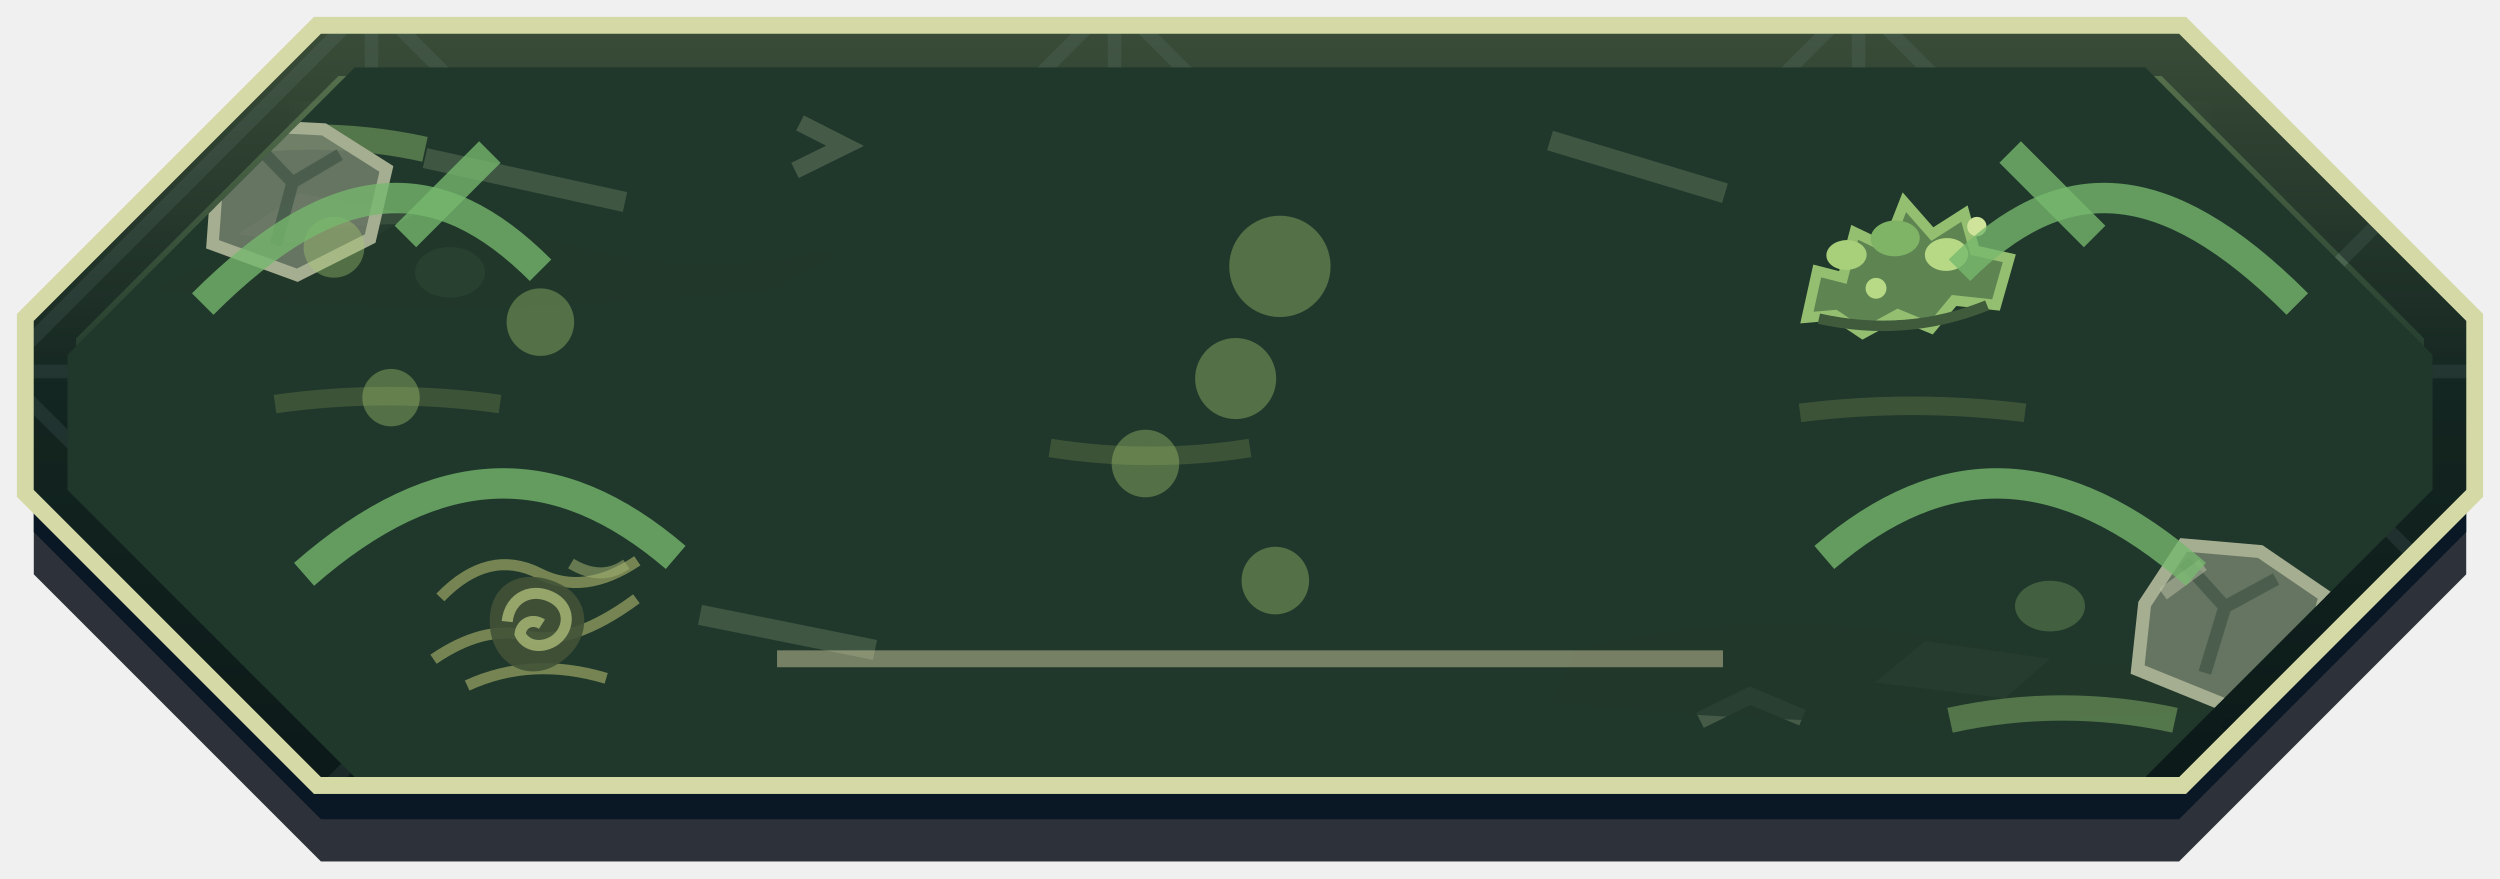
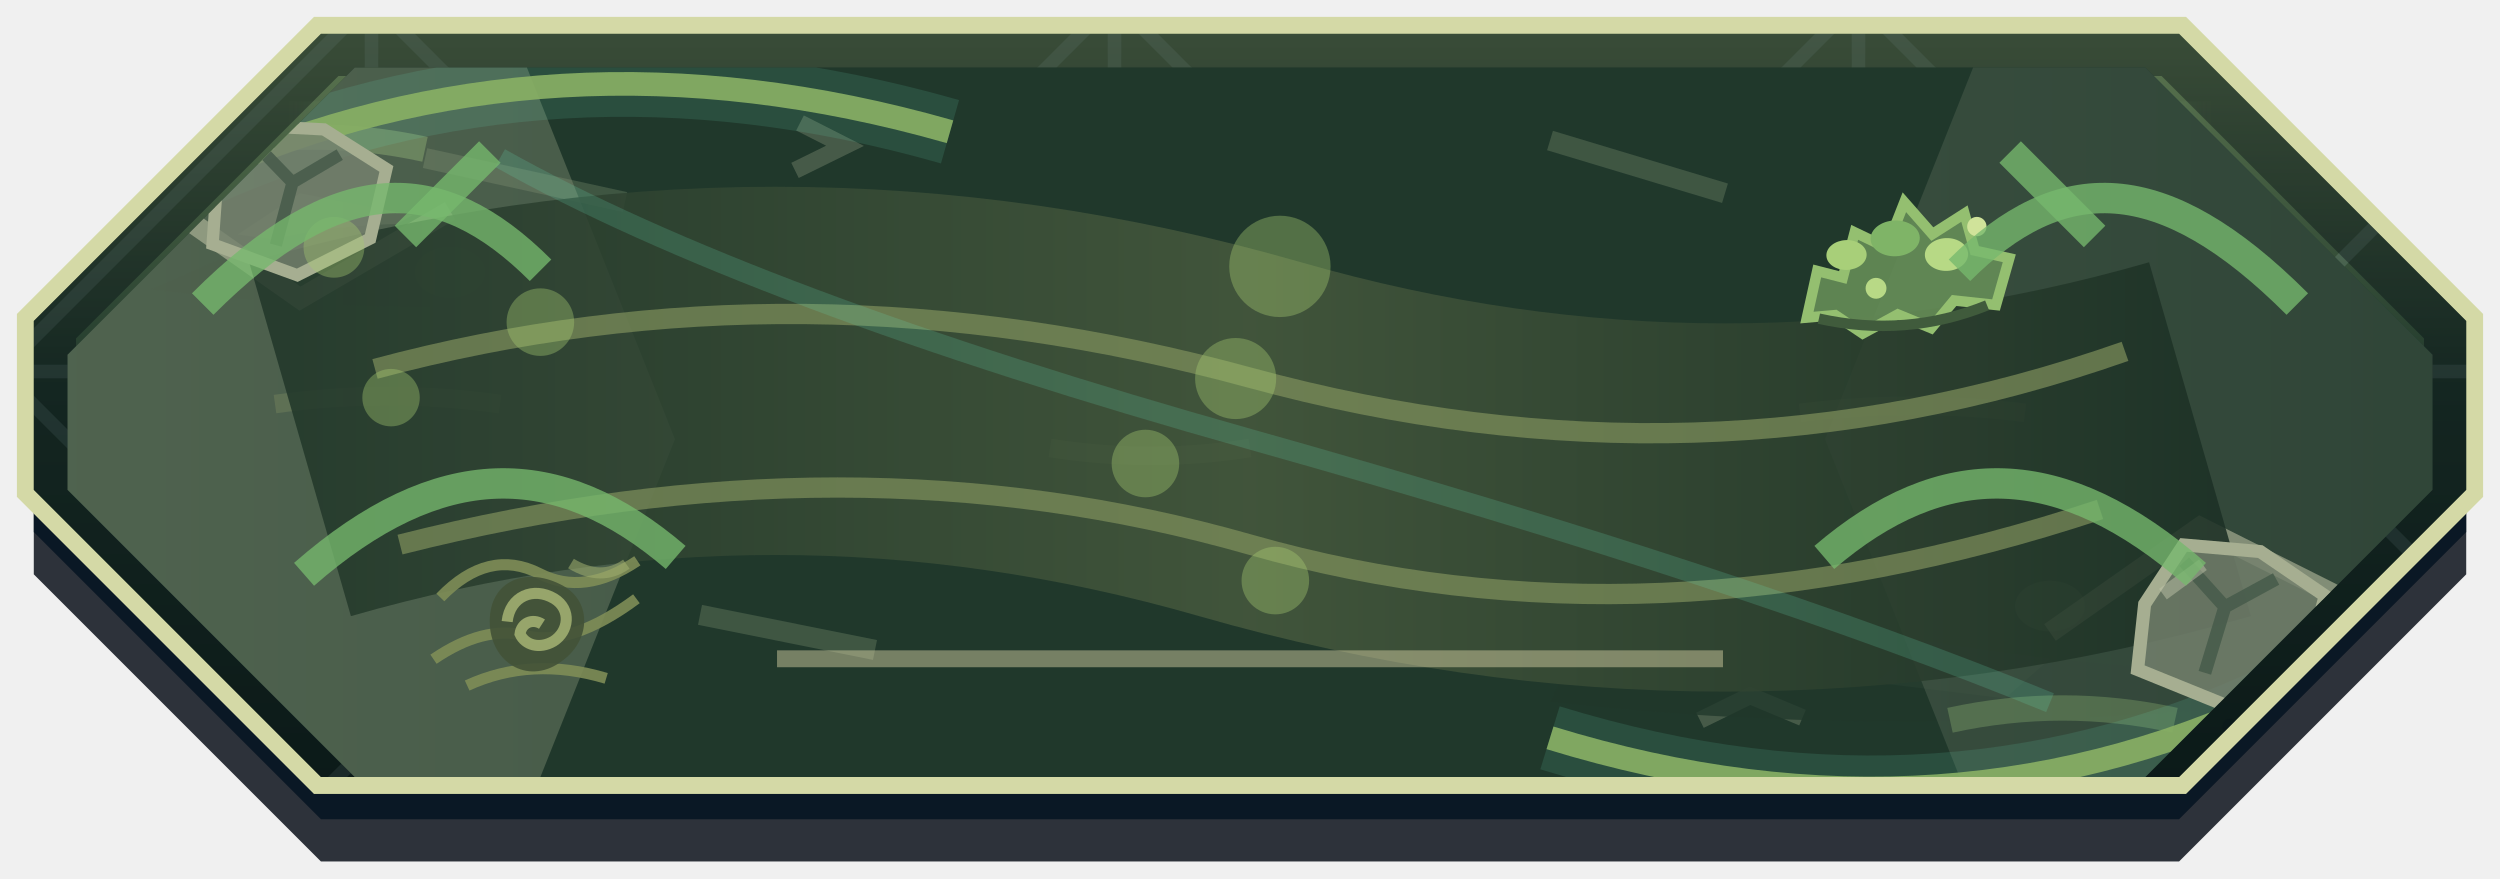
<svg xmlns="http://www.w3.org/2000/svg" width="296" height="104" viewBox="0 0 148 52" role="img" aria-label="M7 tab normal" data-style="m11-enchanted-forest@0.1.0" data-geometry-shape="chamfered-angular" data-corner-radius="2" data-end-cap-depth="17">
  <defs>
    <linearGradient id="m11-tab-148x52-normal-plate" x1="0" y1="0" x2="0" y2="1">
      <stop offset="0" stop-color="#5C7650" />
      <stop offset=".48" stop-color="#20382B" />
      <stop offset="1" stop-color="#13251E" />
    </linearGradient>
    <linearGradient id="m11-tab-148x52-normal-primary" x1="0" y1="0" x2="0" y2="1">
      <stop offset="0" stop-color="#F1E8C8" />
      <stop offset=".45" stop-color="#66D9B2" />
      <stop offset="1" stop-color="#2A856F" />
    </linearGradient>
    <linearGradient id="m11-tab-148x52-normal-energy" x1="0" y1="0" x2="1" y2="0">
      <stop offset="0" stop-color="#B8E0A5" stop-opacity="0" />
      <stop offset=".5" stop-color="#B8E0A5" stop-opacity=".86" />
      <stop offset="1" stop-color="#B8E0A5" stop-opacity="0" />
    </linearGradient>
    <pattern id="m11-tab-148x52-normal-grain" width="28" height="28" patternUnits="userSpaceOnUse">
      <circle cx="5" cy="7" r=".6" fill="#FFFFFF" fill-opacity=".12" />
      <circle cx="20" cy="15" r=".45" fill="#061321" fill-opacity=".2" />
    </pattern>
    <pattern id="m11-tab-148x52-normal-plate-pattern" width="44" height="44" patternUnits="userSpaceOnUse">
      <path d="M0 22H44M22 0V44M0 22L22 0 44 22 22 44Z" fill="none" stroke="#D8FBFF" stroke-opacity=".12" stroke-width=".8" />
    </pattern>
    <mask id="m11-tab-148x52-normal-mask">
      <path d="M19 2H129L146 19V29L129 46H19L2 29V19Z" fill="white" />
    </mask>
  </defs>
  <g opacity="1">
    <g id="m11-tab-148x52-normal-outer-shadow" data-layer="outer-shadow" transform="translate(0 5)">
      <path d="M19 2H129L146 19V29L129 46H19L2 29V19Z" fill="#020812" opacity=".82" />
    </g>
    <g id="m11-tab-148x52-normal-connected-depth" data-layer="connected-depth" transform="translate(0 2.5)">
      <path d="M19 2H129L146 19V29L129 46H19L2 29V19Z" fill="#071522" opacity=".9" />
    </g>
    <g id="m11-tab-148x52-normal-outer-frame" data-layer="outer-frame">
      <path d="M19 2H129L146 19V29L129 46H19L2 29V19Z" fill="#071421" stroke="#D4D9A6" stroke-width="2" stroke-linejoin="miter" />
    </g>
    <g id="m11-tab-148x52-normal-inner-plate-fill" data-layer="inner-plate-fill">
      <path d="M19 2H129L146 19V29L129 46H19L2 29V19Z" fill="url(#m11-tab-148x52-normal-plate)" />
    </g>
    <g id="m11-tab-148x52-normal-surface-grain" data-layer="surface-grain" data-material-source="m8-ice-grain" mask="url(#m11-tab-148x52-normal-mask)">
      <rect width="148" height="52" fill="url(#m11-tab-148x52-normal-grain)" />
    </g>
    <g id="m11-tab-148x52-normal-surface-pattern" data-layer="surface-pattern" data-material-source="m8-crystal-facet-pattern" mask="url(#m11-tab-148x52-normal-mask)">
      <rect width="148" height="52" fill="url(#m11-tab-148x52-normal-plate-pattern)" />
    </g>
    <g id="m11-tab-148x52-normal-side-bevel-shade" data-layer="side-bevel-shade" mask="url(#m11-tab-148x52-normal-mask)">
      <path d="M19 2H129L146 19V29L129 46H19L2 29V19Z" fill="none" stroke="#020812" stroke-opacity=".38" stroke-width="5" />
    </g>
    <g id="m11-tab-148x52-normal-top-bevel-highlight" data-layer="top-bevel-highlight" mask="url(#m11-tab-148x52-normal-mask)">
      <path d="M27 8H121" stroke="#FFFFFF" stroke-opacity=".55" stroke-width="3" stroke-linecap="square" />
    </g>
    <g id="m11-tab-148x52-normal-cold-edge-accent" data-layer="cold-edge-accent" data-material-source="m8-cold-edge-accent" mask="url(#m11-tab-148x52-normal-mask)">
      <rect x="17" y="6" width="114" height="8" fill="url(#m11-tab-148x52-normal-energy)" />
    </g>
    <g id="m11-tab-148x52-normal-ornament-decal" data-layer="ornament-decal" data-material-source="m7-ornament-marks" mask="url(#m11-tab-148x52-normal-mask)">
      <path d="M25 39h16M107 39h16" stroke="#E6FCFF" stroke-opacity=".5" stroke-width="2" />
    </g>
    <g id="m11-tab-material-stack" data-layer="forest-material-stack" data-material-families="weathered-stone,dark-wood,moss-lichen">
      <path d="M21 4H127L144 21V29L127 46H21L4 29V21Z" fill="#20382B" />
    </g>
    <g id="m11-tab-material-detail" data-layer="forest-material-detail" data-material-channels="stone-chips,wood-grain,moss-mask" data-detail-scale="component">
      <path d="M25.16 9.36l11.84 2.6M91.76 8.32l10.36 3.12M41.44 36.4l10.36 2.08" stroke="#6B8063" stroke-width="1.2" stroke-opacity=".72" />
    </g>
    <g id="m11-tab-material-face-depth" data-layer="forest-material-face-depth" data-material-source="shared-face-geometry">
      <clipPath id="m11-tab-face-clip">
        <path d="M21 4H127L144 21V29L127 46H21L4 29V21Z" />
      </clipPath>
      <g clip-path="url(#m11-tab-face-clip)">
        <g data-layer="forest-weathered-stone">
          <path d="M17.76 11.44l6.66 1.3 -3.7 2.08 -6.66 -0.936ZM113.96 37.96l7.4 1.04 -2.664 2.34 -7.696 -0.936Z" fill="#7C8D70" fill-opacity=".45" />
          <path d="M47.36 7.28l2.664 1.352 -2.96 1.456M100.64 42.64l2.96 -1.456 3.108 1.3" fill="none" stroke="#9BA687" stroke-width="1" stroke-opacity=".55" />
        </g>
        <g data-layer="forest-dark-wood-grain">
          <path d="M16.28 23.92q6.66 -0.936 13.32 0M62.16 26.52q5.92 0.936 11.84 0M106.56 24.44q6.66 -0.832 13.32 0" fill="none" stroke="#72854C" stroke-width="1.1" stroke-opacity=".62" />
        </g>
        <g data-layer="forest-moss-growth-mask" fill="#9BCB78" fill-opacity=".48">
          <ellipse cx="26.64" cy="16.12" rx="2.072" ry="1.5" />
          <ellipse cx="121.36" cy="35.88" rx="2.072" ry="1.5" />
        </g>
      </g>
    </g>
    <g id="m11-tab-material-restraint" data-layer="forest-material-restraint" data-restraint="edge-anchored-low-opacity">
      <clipPath id="m11-tab-restraint-clip">
        <path d="M21 4H127L144 21V29L127 46H21L4 29V21Z" />
      </clipPath>
      <g clip-path="url(#m11-tab-restraint-clip)">
        <path d="M0 0H148V52H0Z" fill="#20382B" fill-opacity=".42" />
        <g data-layer="forest-moss-edge-anchor" fill="#20382B" fill-opacity=".78">
          <path d="M14.8 14.56q8.88 -2.6 19.24 0q7.4 2.08 16.28 -.01l-4.44 2.6q-20.72 2.08 -37 -.02Z" />
          <path d="M93.24 38.48q11.84 -3.12 25.16 -.01q11.84 2.08 20.72 -.03l-2.96 3.12q-23.68 2.34 -44.4 -.01Z" />
        </g>
        <path d="M11.84 8.84q6.66 -1.456 13.32 0M115.44 42.64q6.66 -1.456 13.32 0" fill="none" stroke="#9BCB78" stroke-width="1.5" stroke-opacity=".42" />
      </g>
    </g>
+     <g id="m11-tab-integrated-material-regions" data-layer="forest-integrated-material-regions" data-integration="edge-anchored-connected" data-variation-seed="51731">
+       <defs>
+         <linearGradient id="m11-tab-stone-depth" x2="1">
+           <stop stop-color="#9BA687" stop-opacity=".68" />
+           <stop offset="1" stop-color="#425548" stop-opacity=".72" />
+         </linearGradient>
+         <linearGradient id="m11-tab-wood-depth" x2="1">
+           <stop stop-color="#22372A" />
+           <stop offset=".5" stop-color="#45583D" />
+           <stop offset="1" stop-color="#1C3025" />
+         </linearGradient>
+       </defs>
+       <clipPath id="m11-tab-integrated-surface-clip">
+         <path d="M21 4H127L144 21V29L127 46H21L4 29V21Z" />
+       </clipPath>
+       <g clip-path="url(#m11-tab-integrated-surface-clip)">
+         <g data-layer="forest-stone-surface-region" data-material-family="stone" data-depth-response="faceted-edge-plates">
+           <path d="M0 0H29.6L39.96 26 29.6 52H0ZM148 0H118.4L108.04 26 118.4 52H148Z" fill="url(#m11-tab-stone-depth)" fill-opacity=".58" />
+           <path d="M7.4 10.4l10.36 7.28 8.88-5.2M121.36 37.44l8.88-6.24 10.36 5.2" fill="none" stroke="#C2C7A8" stroke-width="1.2" stroke-opacity=".55" />
+         </g>
+         <g data-layer="forest-wood-surface-region" data-material-family="wood" data-depth-response="recessed-grain-band">
+           <path d="M17.76 26Q45.88 17.911 74 26T130.24 26" fill="none" stroke="url(#m11-tab-wood-depth)" stroke-width="21.8" stroke-opacity=".88" />
+           <path d="M22.2 21.84Q47.36 15.08 74 22.36T125.8 20.8M23.68 32.24Q50.32 25.48 74 32.24T124.32 30.16" fill="none" stroke="#84945F" stroke-width="1.2" stroke-opacity=".66" />
+         </g>
+         <g data-layer="forest-moss-surface-region" data-material-family="moss" data-depth-response="edge-growth-light-catch">
+           <path d="M11.84 10.4Q32.56 1.04 56.24 7.8M91.76 43.68Q115.44 50.96 136.16 40.56" fill="none" stroke="#66D9B2" stroke-width="3.9" stroke-opacity=".14" />
+           <path d="M11.84 10.4Q32.56 1.04 56.24 7.8M91.76 43.68Q115.44 50.96 136.16 40.56" fill="none" stroke="#88AF64" stroke-width="1.4" stroke-opacity=".92" />
+         </g>
+         <g data-layer="forest-living-light-surface-response" data-material-family="living-light" data-light-response="root-linked-local">
+           <path d="M74 26Q44.4 17.68 29.6 9.36M74 26Q103.6 34.32 121.36 41.6" fill="none" stroke="#66D9B2" stroke-width="1.2" stroke-opacity=".2" />
+         </g>
+       </g>
+     </g>
    <g id="m11-tab-authored-material-clusters" data-layer="forest-authored-material-clusters" data-material-families="stone,wood,moss" data-variation-seed="51731" data-cluster-count="4" data-cluster-scale="component" data-placement="component-aware">
      <clipPath id="m11-tab-cluster-clip">
        <path d="M21 4H127L144 21V29L127 46H21L4 29V21Z" />
      </clipPath>
      <g clip-path="url(#m11-tab-cluster-clip)">
        <g data-layer="forest-authored-cluster" data-cluster-kind="stone-chip" transform="translate(17.9 11.7) rotate(-4)">
          <g data-layer="forest-stone-chip-cluster" data-material-family="stone" transform="scale(1.037)">
            <path d="M-4.8-1.2l2.2-3.1 4.1.5 3.4 2.5-1.2 3.9-4.3 1.8-4.7-2.1Z" fill="#75816E" fill-opacity=".82" stroke="#A6AE91" stroke-width="0.70" />
            <path d="M-2.6-3.4l2.1 2.5 2.8-1.4M-.5-.9l-1.2 3.5" fill="none" stroke="#495C4C" stroke-width="0.70" stroke-opacity=".9" />
            <path d="M-3.8-1.7l2.2-1.5" stroke="#C0C5A9" stroke-width="0.70" stroke-opacity=".48" />
          </g>
        </g>
        <g data-layer="forest-authored-cluster" data-cluster-kind="wood-knot" transform="translate(31.7 36.3) rotate(-1)">
          <g data-layer="forest-wood-knot-cluster" data-material-family="wood" transform="scale(0.936)">
            <path d="M-6.5 2.8q3.2-2.1 5.8-1.4 2.9.8 7.1-2.2M-6-1.1q3.1-3.1 6.3-1.4 2.8 1.5 6.2-.7M-4.4 4.5q4.1-1.8 8.8-.3" fill="none" stroke="#7F8D57" stroke-width="0.70" stroke-opacity=".9" />
            <path d="M-2.9.7c-.1-2.7 2.2-3.7 4.5-2.5 2 1 1.9 3.5.1 4.8-2.1 1.6-4.5.2-4.6-2.3Z" fill="#435238" fill-opacity=".9" />
            <path d="M-1.8.5c.2-1.6 1.7-2.2 3-1.4 1.1.7.9 2.1-.1 2.7-.9.5-1.8.2-2.1-.5.1-.7.8-1 1.4-.6" fill="none" stroke="#A0AE70" stroke-width="0.70" stroke-opacity=".9" />
            <path d="M2.3-3.1q1.9 1.2 3.5.1" fill="none" stroke="#A0AE70" stroke-width="0.70" stroke-opacity=".55" />
          </g>
        </g>
        <g data-layer="forest-authored-cluster" data-cluster-kind="moss-lichen" transform="translate(112.6 15.6) rotate(-2)">
          <g data-layer="forest-moss-lichen-cluster" data-material-family="moss" transform="scale(0.883)">
            <path d="M-6.5 3.4l.8-3.1 1.7.5.9-3 2.1 1.1 1.3-3 1.8 2.2 2.2-1.3.6 2.5 2.3.6-1 3.1-2.8-.4-1.6 1.8-2.2-1-2.4 1.2-1.8-1.3Z" fill="#668E58" fill-opacity=".88" stroke="#94BF70" stroke-width="0.70" />
            <ellipse cx="-3.7" cy="-.7" rx="1.35" ry="1" fill="#A8CF79" />
            <ellipse cx="-.4" cy="-1.7" rx="1.65" ry="1.2" fill="#7FB467" />
            <ellipse cx="3" cy="-.5" rx="1.45" ry="1.1" fill="#B7D985" />
            <circle cx="5.1" cy="-2.3" r=".65" fill="#D0E39A" />
            <circle cx="-1.8" cy="1.6" r=".7" fill="#B8D986" />
            <path d="M-5.7 3.5q5.8 1.5 11.3-.5" fill="none" stroke="#405B3C" stroke-width="0.70" />
          </g>
        </g>
        <g data-layer="forest-authored-cluster" data-cluster-kind="stone-chip" transform="translate(132.3 36.9) rotate(-2)">
          <g data-layer="forest-stone-chip-cluster" data-material-family="stone" transform="scale(1.103)">
            <path d="M-4.8-1.2l2.2-3.1 4.1.5 3.4 2.5-1.2 3.9-4.3 1.8-4.7-2.1Z" fill="#75816E" fill-opacity=".82" stroke="#A6AE91" stroke-width="0.70" />
            <path d="M-2.6-3.4l2.1 2.5 2.8-1.4M-.5-.9l-1.2 3.5" fill="none" stroke="#495C4C" stroke-width="0.70" stroke-opacity=".9" />
            <path d="M-3.8-1.7l2.2-1.5" stroke="#C0C5A9" stroke-width="0.70" stroke-opacity=".48" />
          </g>
        </g>
      </g>
    </g>
    <g id="m11-tab-moss-variation" data-layer="forest-variation" data-variation-seed="51731" data-variation-baseline="false" fill="#A6CC72" fill-opacity=".38">
      <circle cx="75.77" cy="15.77" r="3.0" />
      <circle cx="73.15" cy="22.41" r="2.4" />
      <circle cx="19.77" cy="14.64" r="1.8" />
      <circle cx="31.99" cy="19.07" r="2.0" />
      <circle cx="67.81" cy="27.44" r="2.0" />
      <circle cx="75.50" cy="34.37" r="2.0" />
      <circle cx="23.15" cy="23.54" r="1.7" />
    </g>
    <g id="m11-tab-leaf-vine-ornament" data-layer="forest-ornament" data-ornament="leaf-vine" data-ornament-count="4" fill="none" stroke="#76B86D" stroke-opacity=".78" stroke-width="1.8">
      <path d="M12 18c8-8 14-8 20-2M136 18c-8-8-14-8-20-2M18 34c8-7 15-7 22-1M130 34c-8-7-15-7-22-1" />
      <path d="M24 14l5-5M124 14l-5-5" />
    </g>
    <g id="m11-tab-parchment-typography" data-layer="forest-typography" data-typography-preset="m11-parchment-sage-action" data-semantic-text="required">
      <path d="M46 39h56" stroke="#EDE3B4" stroke-opacity=".42" />
    </g>
    <g id="m11-enchanted-forest-tab-content" data-layer="content" data-slot="editable-tab-content" data-safe-x="31" data-safe-y="8" data-safe-width="86" data-safe-height="34" />
  </g>
</svg>
